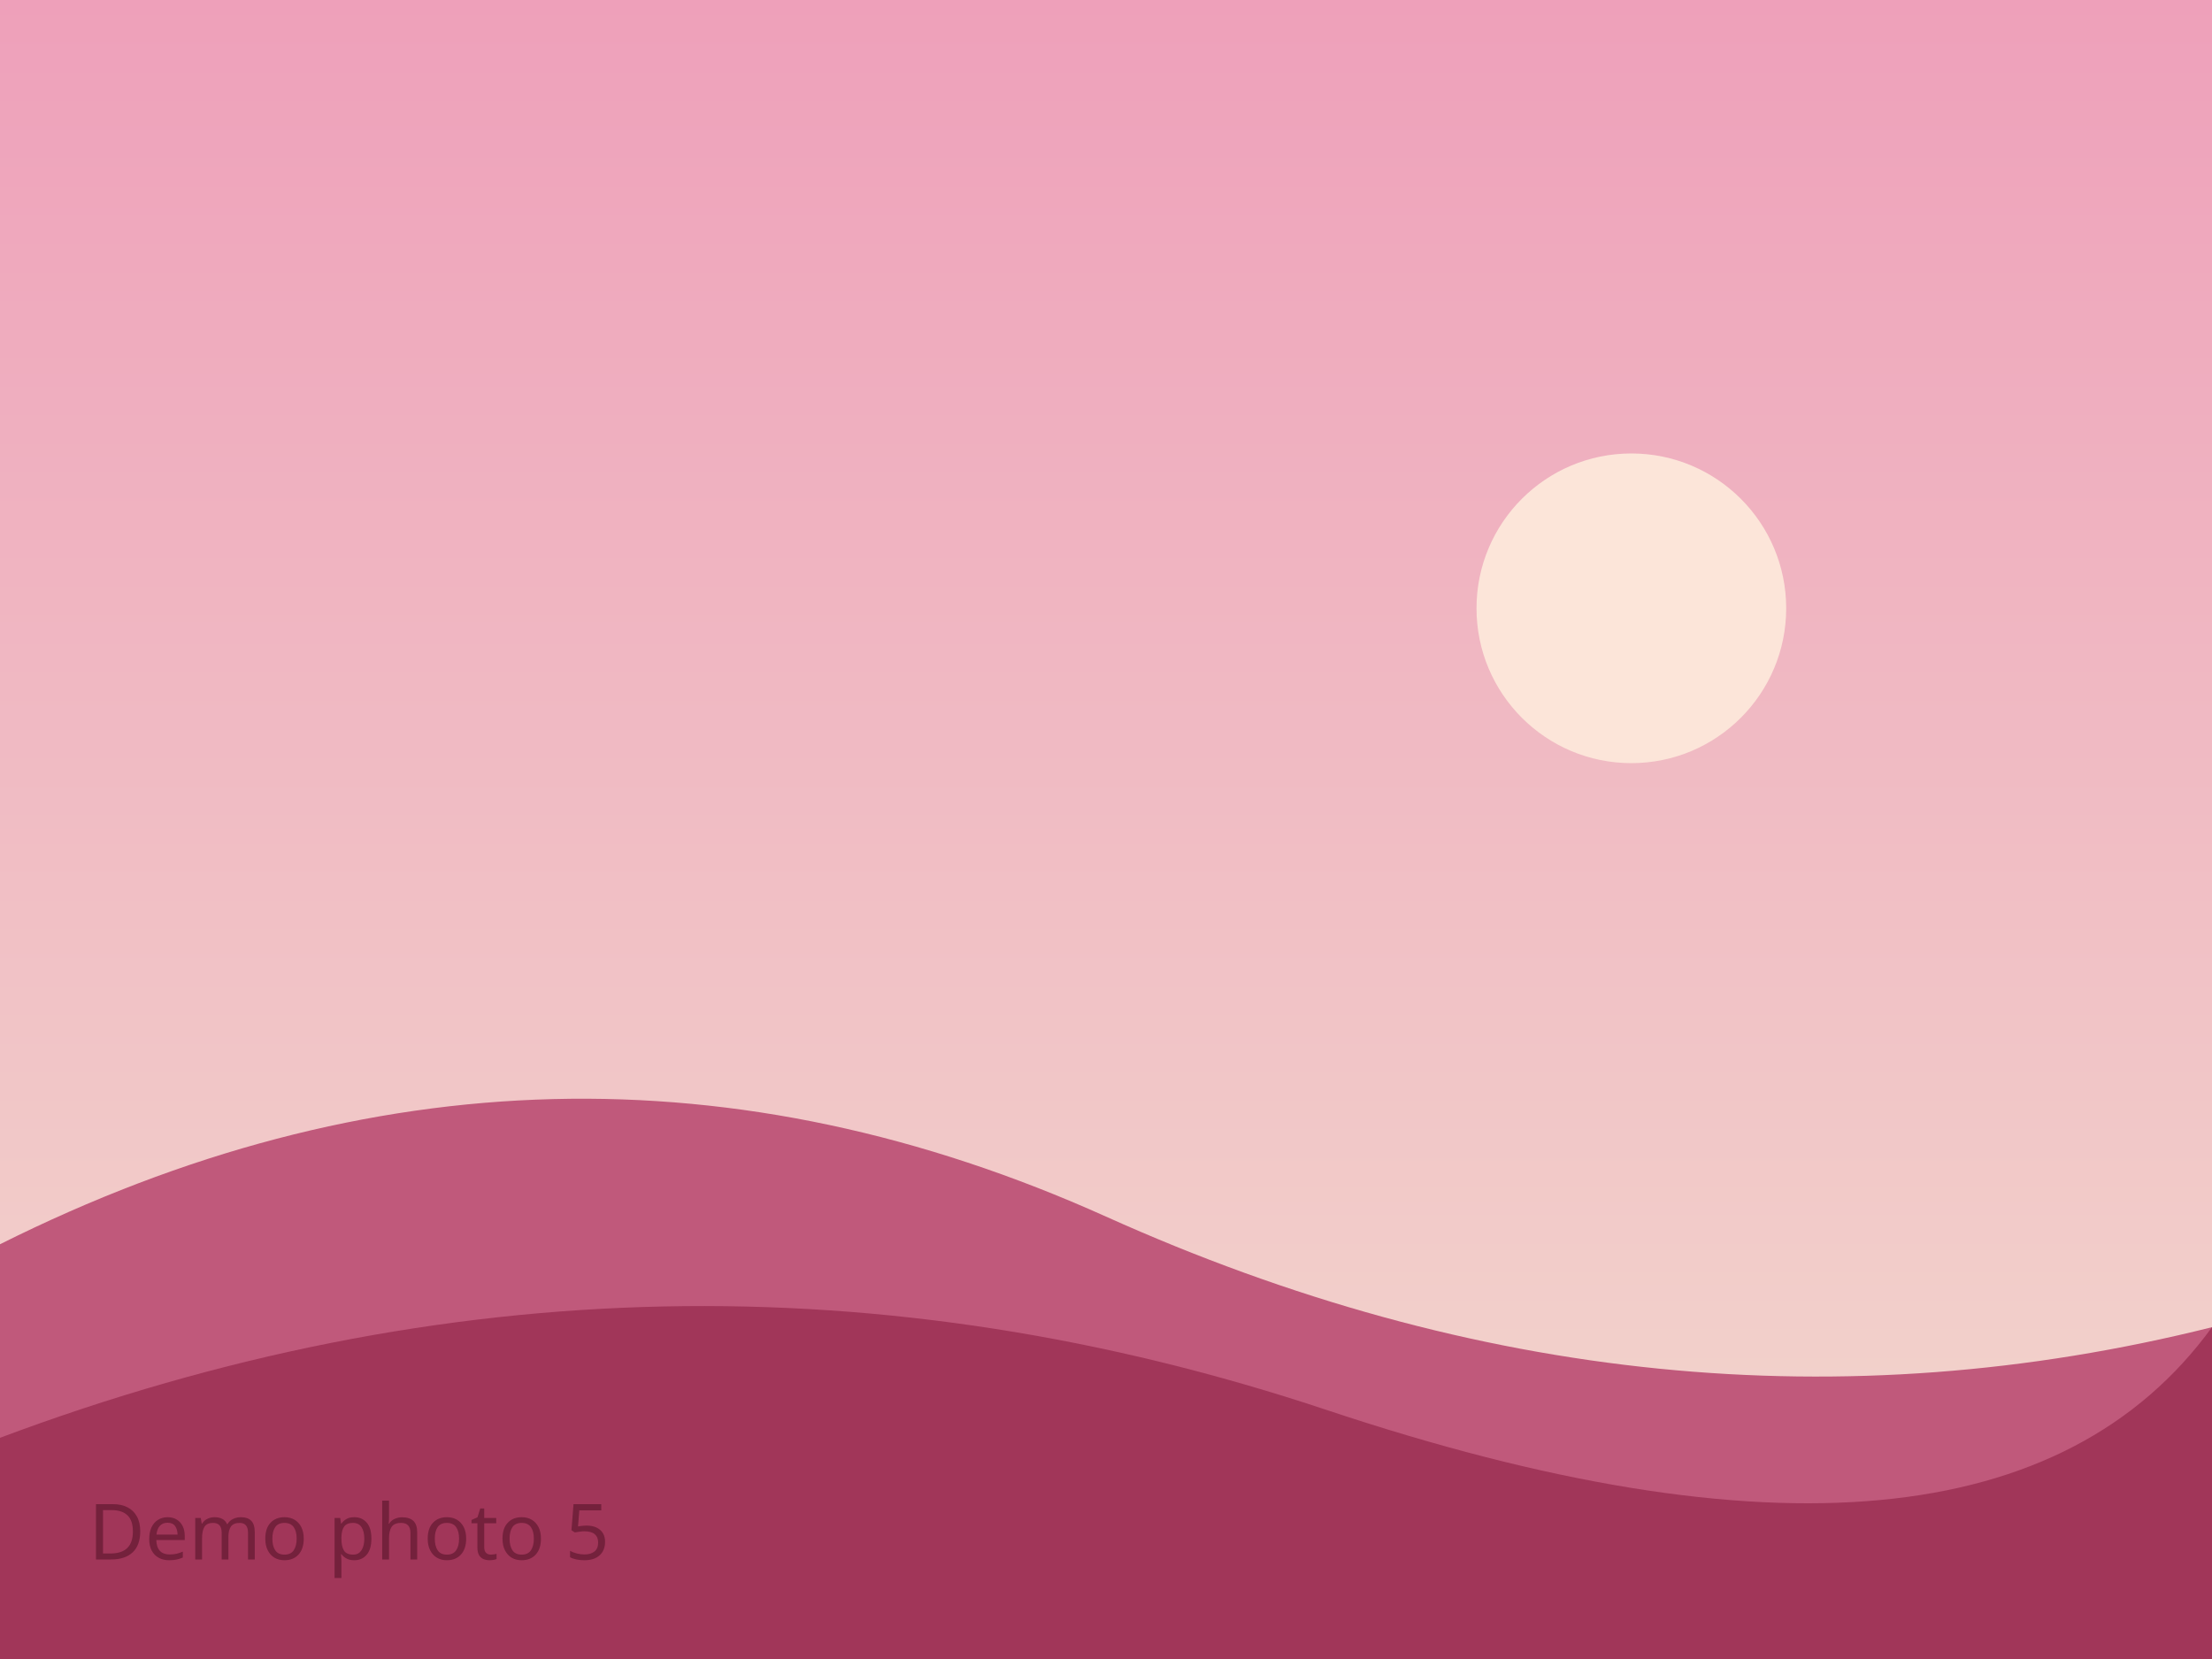
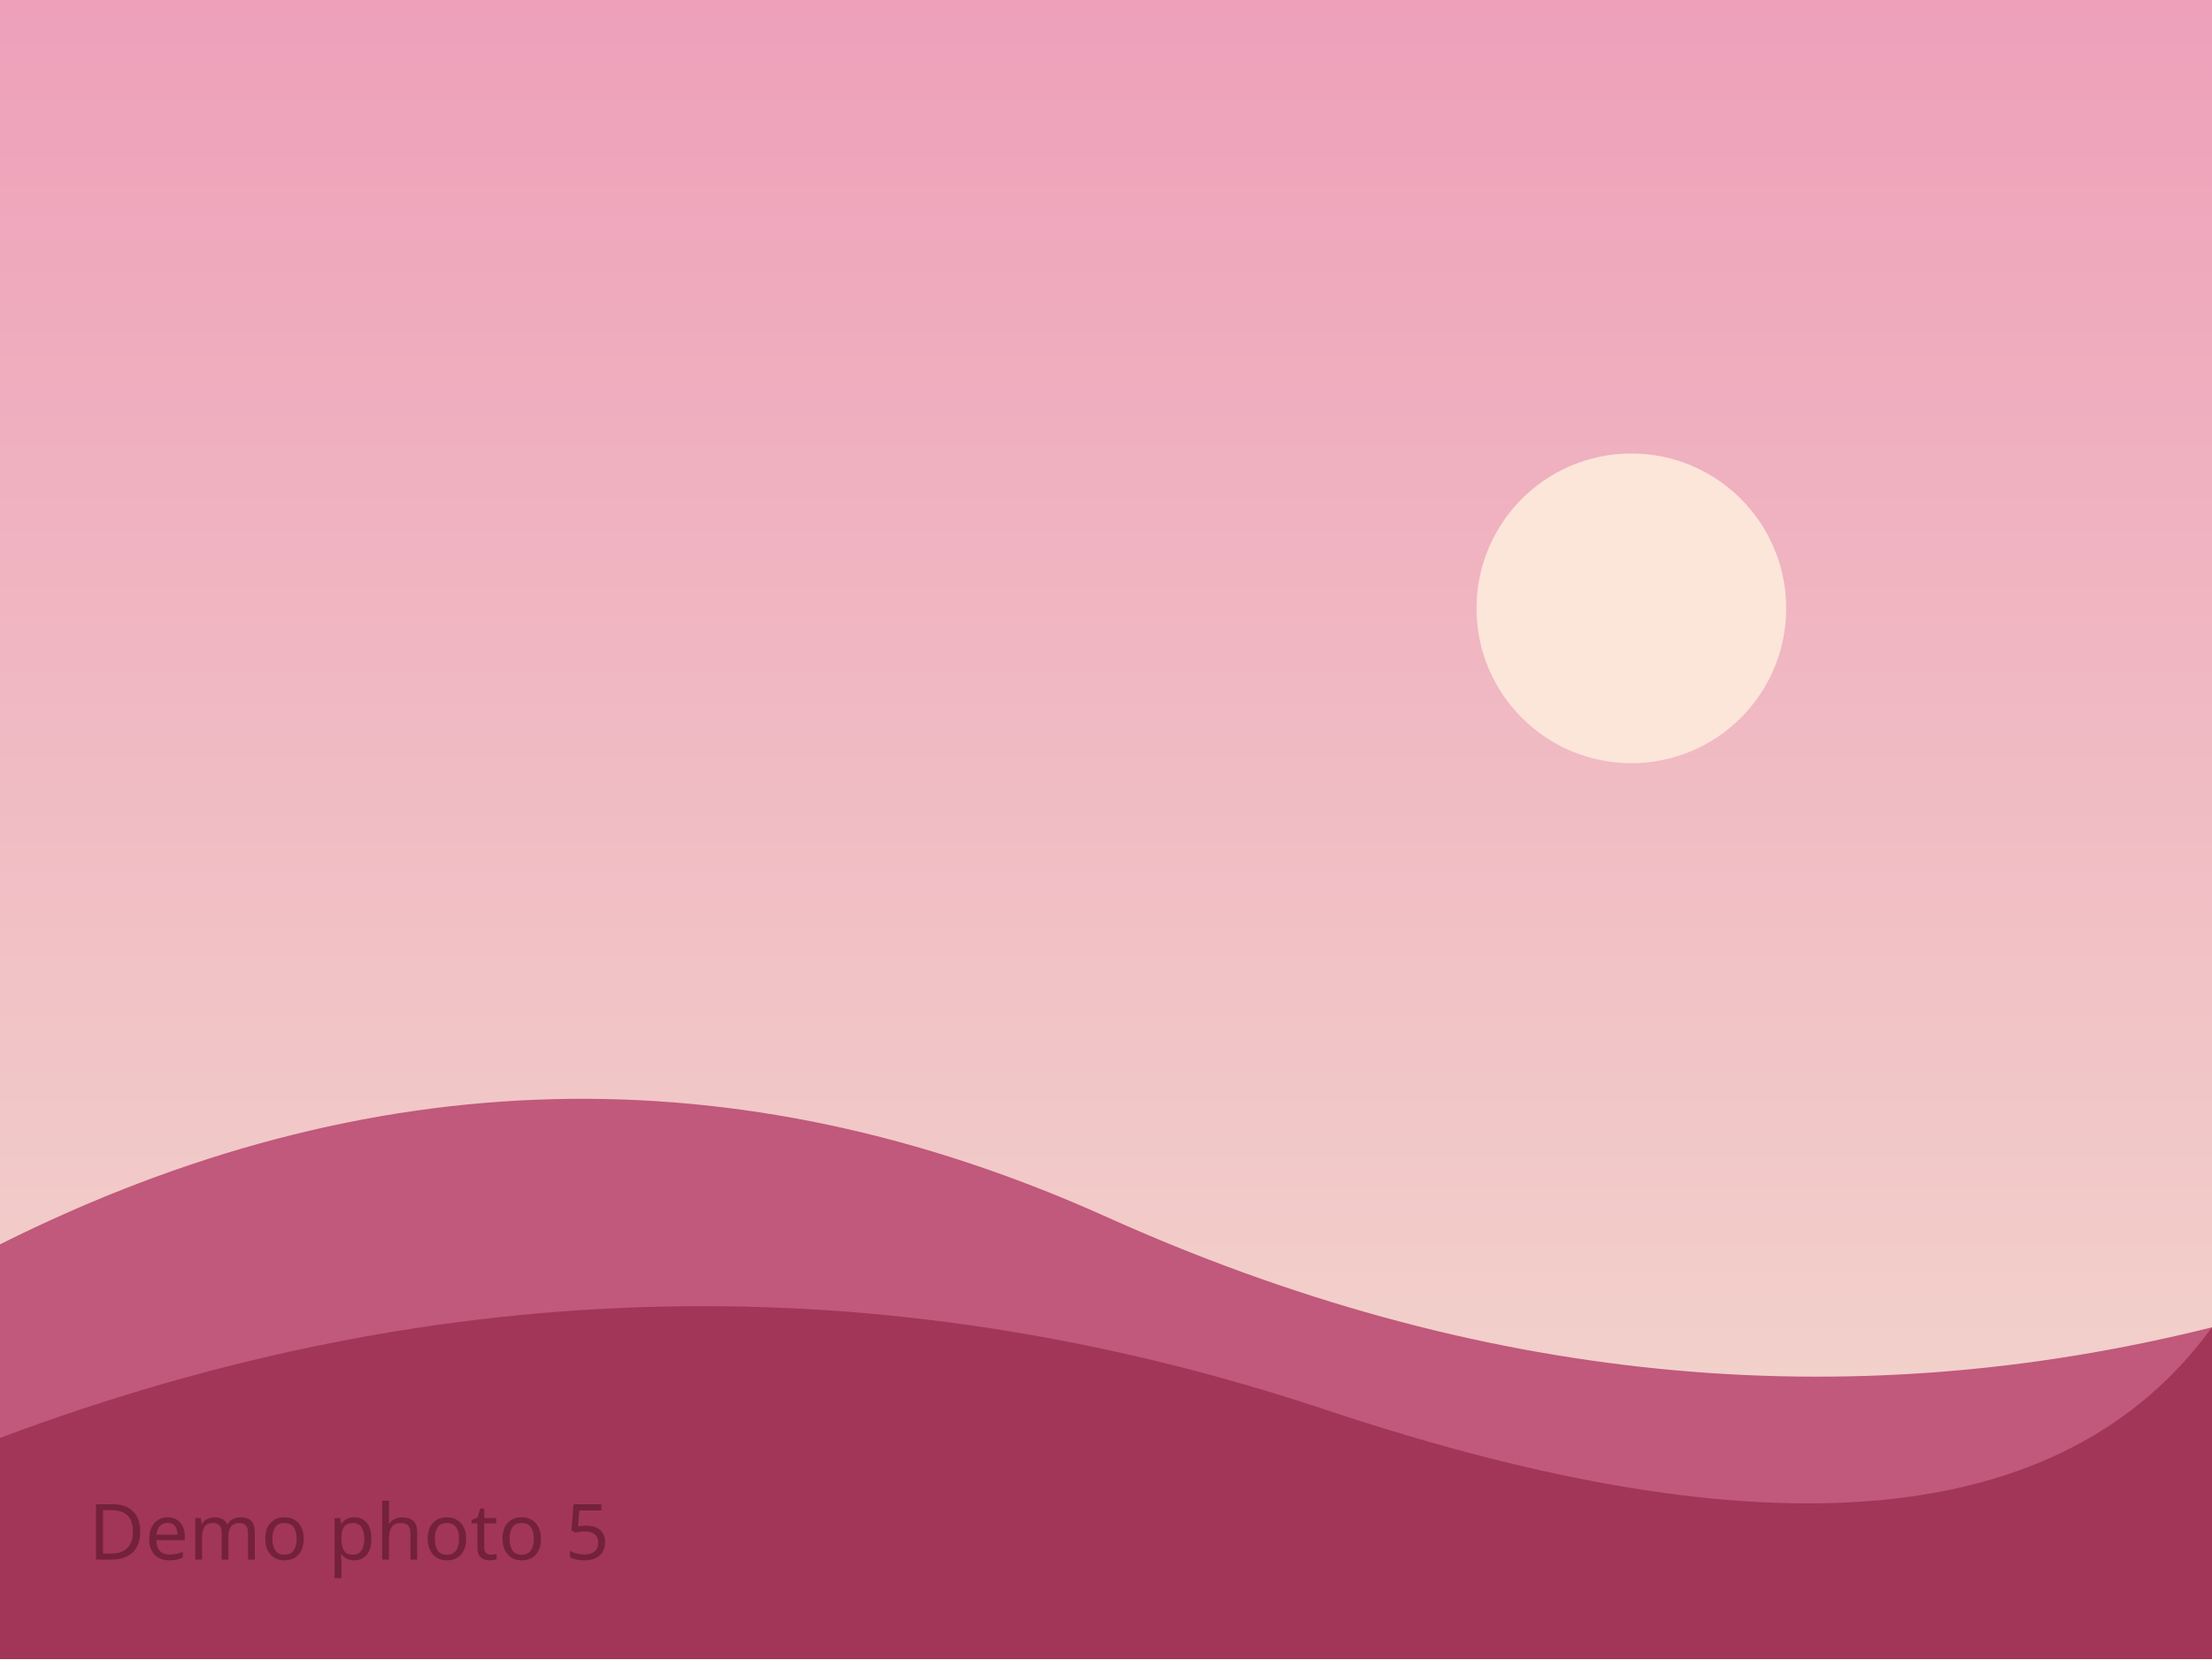
- <svg xmlns="http://www.w3.org/2000/svg" viewBox="0 0 400 300" role="img" aria-label="Demo photo 5">
+ <svg xmlns="http://www.w3.org/2000/svg" width="1200" height="900" viewBox="0 0 400 300" role="img" aria-label="Demo photo 5">
  <defs>
    <linearGradient id="sky" x1="0" y1="0" x2="0" y2="1">
      <stop offset="0" stop-color="hsl(340, 70%, 78%)" />
      <stop offset="1" stop-color="hsl(20, 60%, 88%)" />
    </linearGradient>
  </defs>
  <rect width="400" height="300" fill="url(#sky)" />
  <circle cx="295" cy="110" r="28" fill="hsl(20, 85%, 92%)" />
  <path d="M0 225 Q 100 175 200 220 T 400 240 V 300 H 0 Z" fill="hsl(340, 45%, 55%)" />
  <path d="M0 260 Q 120 215 240 255 T 400 240 V 300 H 0 Z" fill="hsl(340, 50%, 42%)" />
  <text x="16" y="282" font-family="sans-serif" font-size="14" fill="hsl(340, 60%, 25%)" opacity="0.75">Demo photo 5</text>
</svg>
